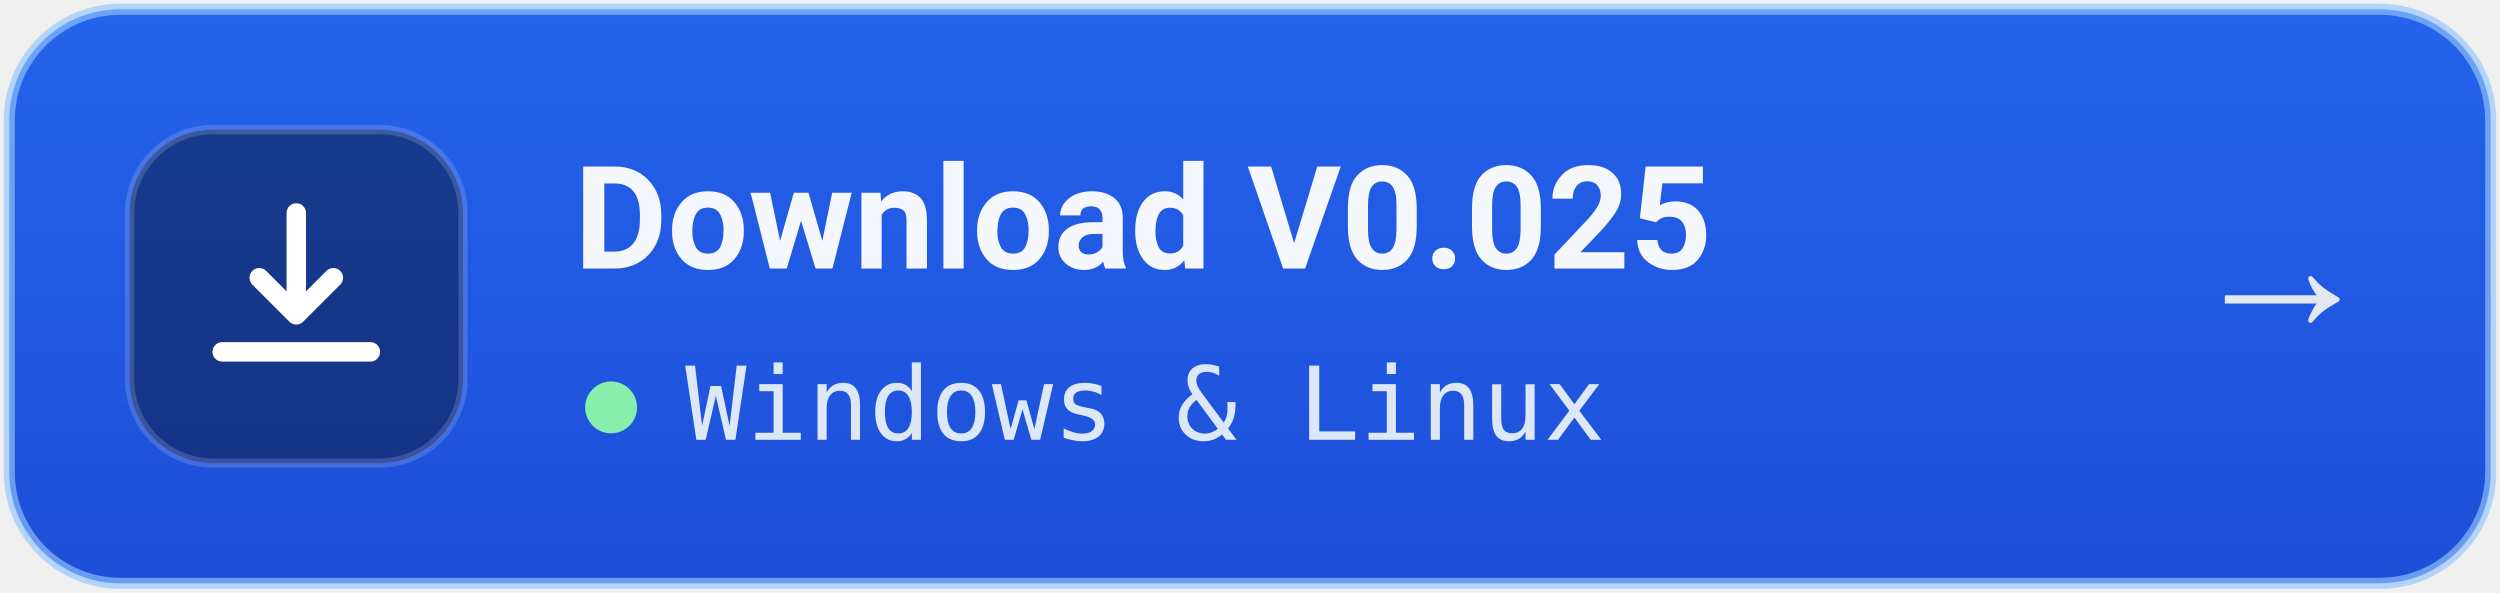
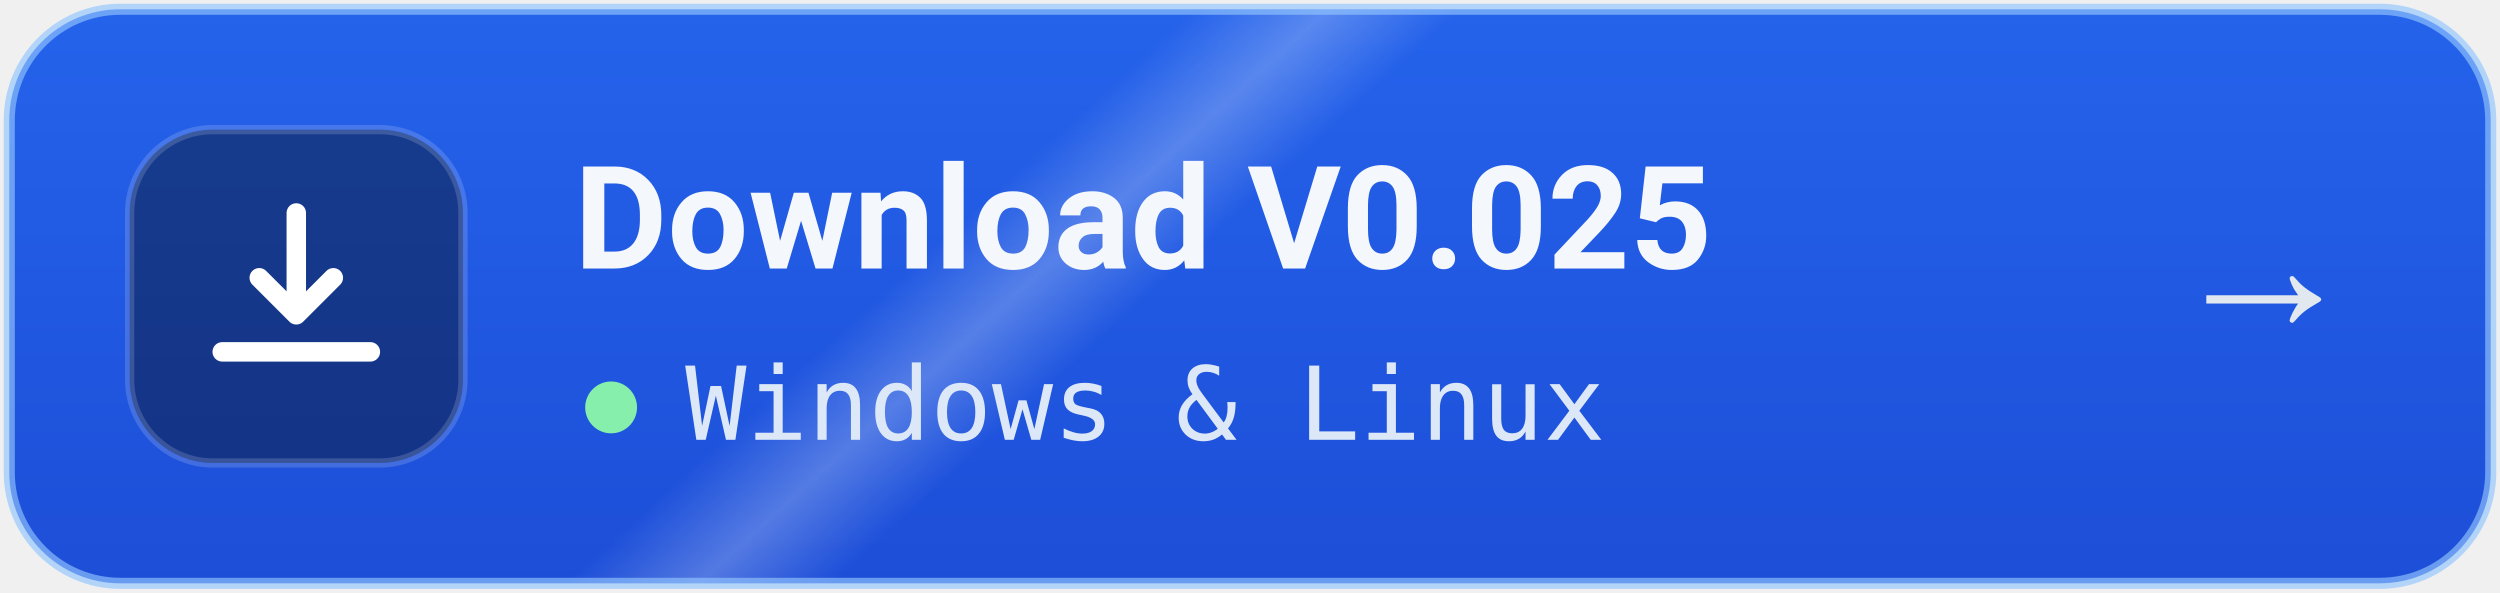
<svg xmlns="http://www.w3.org/2000/svg" viewBox="0 0 270 64" width="270" height="64" role="img" aria-label="Download V0.025 - Windows &amp; Linux">
-   <style>.s{font-family:-apple-system, BlinkMacSystemFont, "Segoe UI", Roboto, Helvetica, Arial, sans-serif}.m{font-family:ui-monospace, SFMono-Regular, Menlo, Monaco, Consolas, monospace}</style>
+   <style>.s{font-family:-apple-system, BlinkMacSystemFont, "Segoe UI", Roboto, Helvetica, Arial, sans-serif}.m{font-family:ui-monospace, SFMono-Regular, Menlo, Monaco, Consolas, monospace}@keyframes ctadl_p{0%,100%{opacity:1}50%{opacity:0.35}}.ctadl_dot{animation:ctadl_p 2s ease-in-out infinite}@keyframes ctadl_a{0%,100%{transform:translateX(0)}50%{transform:translateX(3px)}}.ctadl_arr{animation:ctadl_a 2.2s ease-in-out infinite}@media (prefers-reduced-motion:reduce){*{animation:none!important}}</style>
  <defs>
    <linearGradient id="ctadl_bg" x1="0%" y1="0%" x2="0%" y2="100%">
      <stop offset="0%" stop-color="#2563EB" />
      <stop offset="100%" stop-color="#1D4ED8" />
    </linearGradient>
    <linearGradient id="ctadl_shine" x1="0%" y1="0%" x2="100%" y2="0%">
      <stop offset="0%" stop-color="#FFFFFF" stop-opacity="0" />
-       <stop offset="50%" stop-color="#FFFFFF" stop-opacity="0.24" />
+       <stop offset="50%" stop-color="#FFFFFF" stop-opacity="0.28" />
      <stop offset="100%" stop-color="#FFFFFF" stop-opacity="0" />
    </linearGradient>
+     <linearGradient id="ctadl_sw" x1="0%" y1="0%" x2="100%" y2="25%">
+       <stop offset="0%" stop-color="#FFFFFF" stop-opacity="0" />
+       <stop offset="45%" stop-color="#FFFFFF" stop-opacity="0" />
+       <stop offset="50%" stop-color="#FFFFFF" stop-opacity="0.24" />
+       <stop offset="55%" stop-color="#FFFFFF" stop-opacity="0" />
+       <stop offset="100%" stop-color="#FFFFFF" stop-opacity="0" />
+       <animateTransform attributeName="gradientTransform" type="translate" from="-1.4 0" to="1.4 0" dur="4.2s" begin="0s" repeatCount="indefinite" />
+     </linearGradient>
+     <clipPath id="ctadl_clip">
+       <rect x="1" y="1" width="268" height="62" rx="12" />
+     </clipPath>
  </defs>
-   <rect x="1" y="1" width="268" height="62" rx="12" fill="url(#ctadl_bg)" stroke="#93C5FD" stroke-opacity="0.65" stroke-width="1.2" />
+   <g clip-path="url(#ctadl_clip)">
+     <rect x="1" y="1" width="268" height="62" rx="12" fill="url(#ctadl_bg)" />
+     <rect x="1" y="1" width="268" height="62" rx="12" fill="url(#ctadl_sw)" />
+   </g>
+   <rect x="1" y="1" width="268" height="62" rx="12" fill="none" stroke="#93C5FD" stroke-opacity="0.65" stroke-width="1.2" />
  <line x1="16" y1="2" x2="254" y2="2" stroke="url(#ctadl_shine)" stroke-width="1" />
  <rect x="14" y="14" width="36" height="36" rx="9" fill="#060A12" fill-opacity="0.42" stroke="#FFFFFF" stroke-opacity="0.16" stroke-width="1" />
  <g transform="translate(22 22)">
    <path d="M10 1v11m0 0l-4-4m4 4l4-4M2 16h16" fill="none" stroke="#FFFFFF" stroke-width="2.1" stroke-linecap="round" stroke-linejoin="round" />
  </g>
  <text x="62" y="29" class="s" font-size="15.5" font-weight="700" fill="#F4F7FC">Download V0.025</text>
-   <circle cx="66" cy="44" r="2.8" fill="#86EFAC" />
+   <circle class="ctadl_dot" cx="66" cy="44" r="2.8" fill="#86EFAC" />
  <text x="74" y="47.5" class="m" font-size="11" font-weight="500" fill="#DCE8F8">Windows &amp; Linux</text>
-   <text x="254" y="37" text-anchor="end" class="s" font-size="15" font-weight="700" fill="#E2E8F0">→</text>
+   <text class="s ctadl_arr" x="252" y="37" text-anchor="end" font-size="15" font-weight="700" fill="#E2E8F0">→</text>
</svg>
